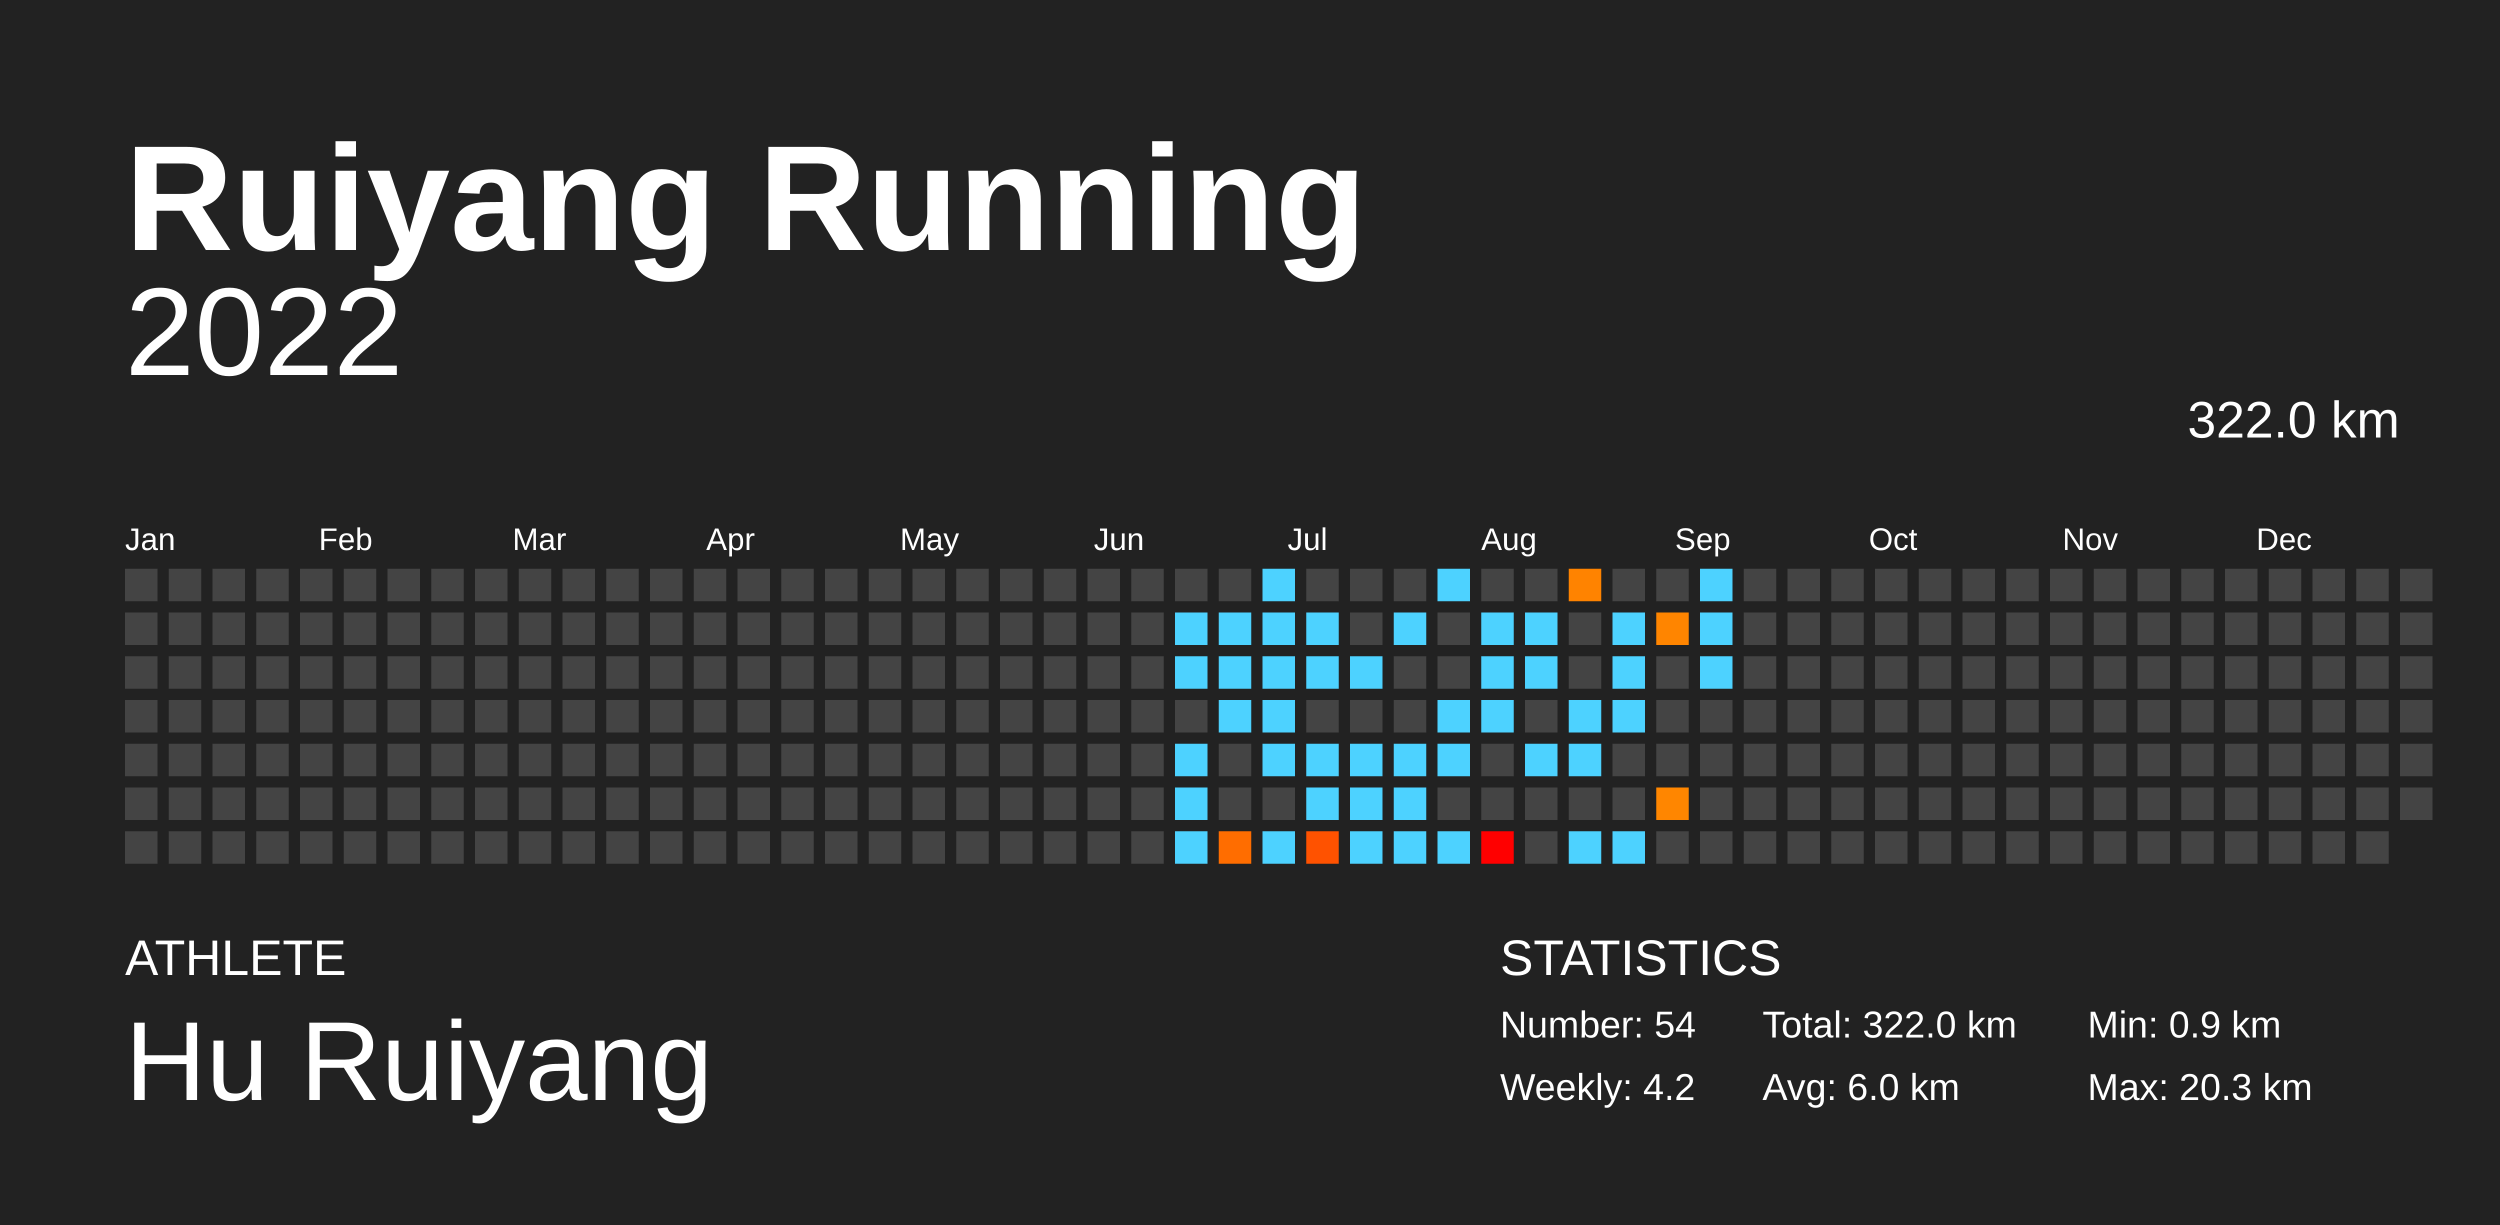
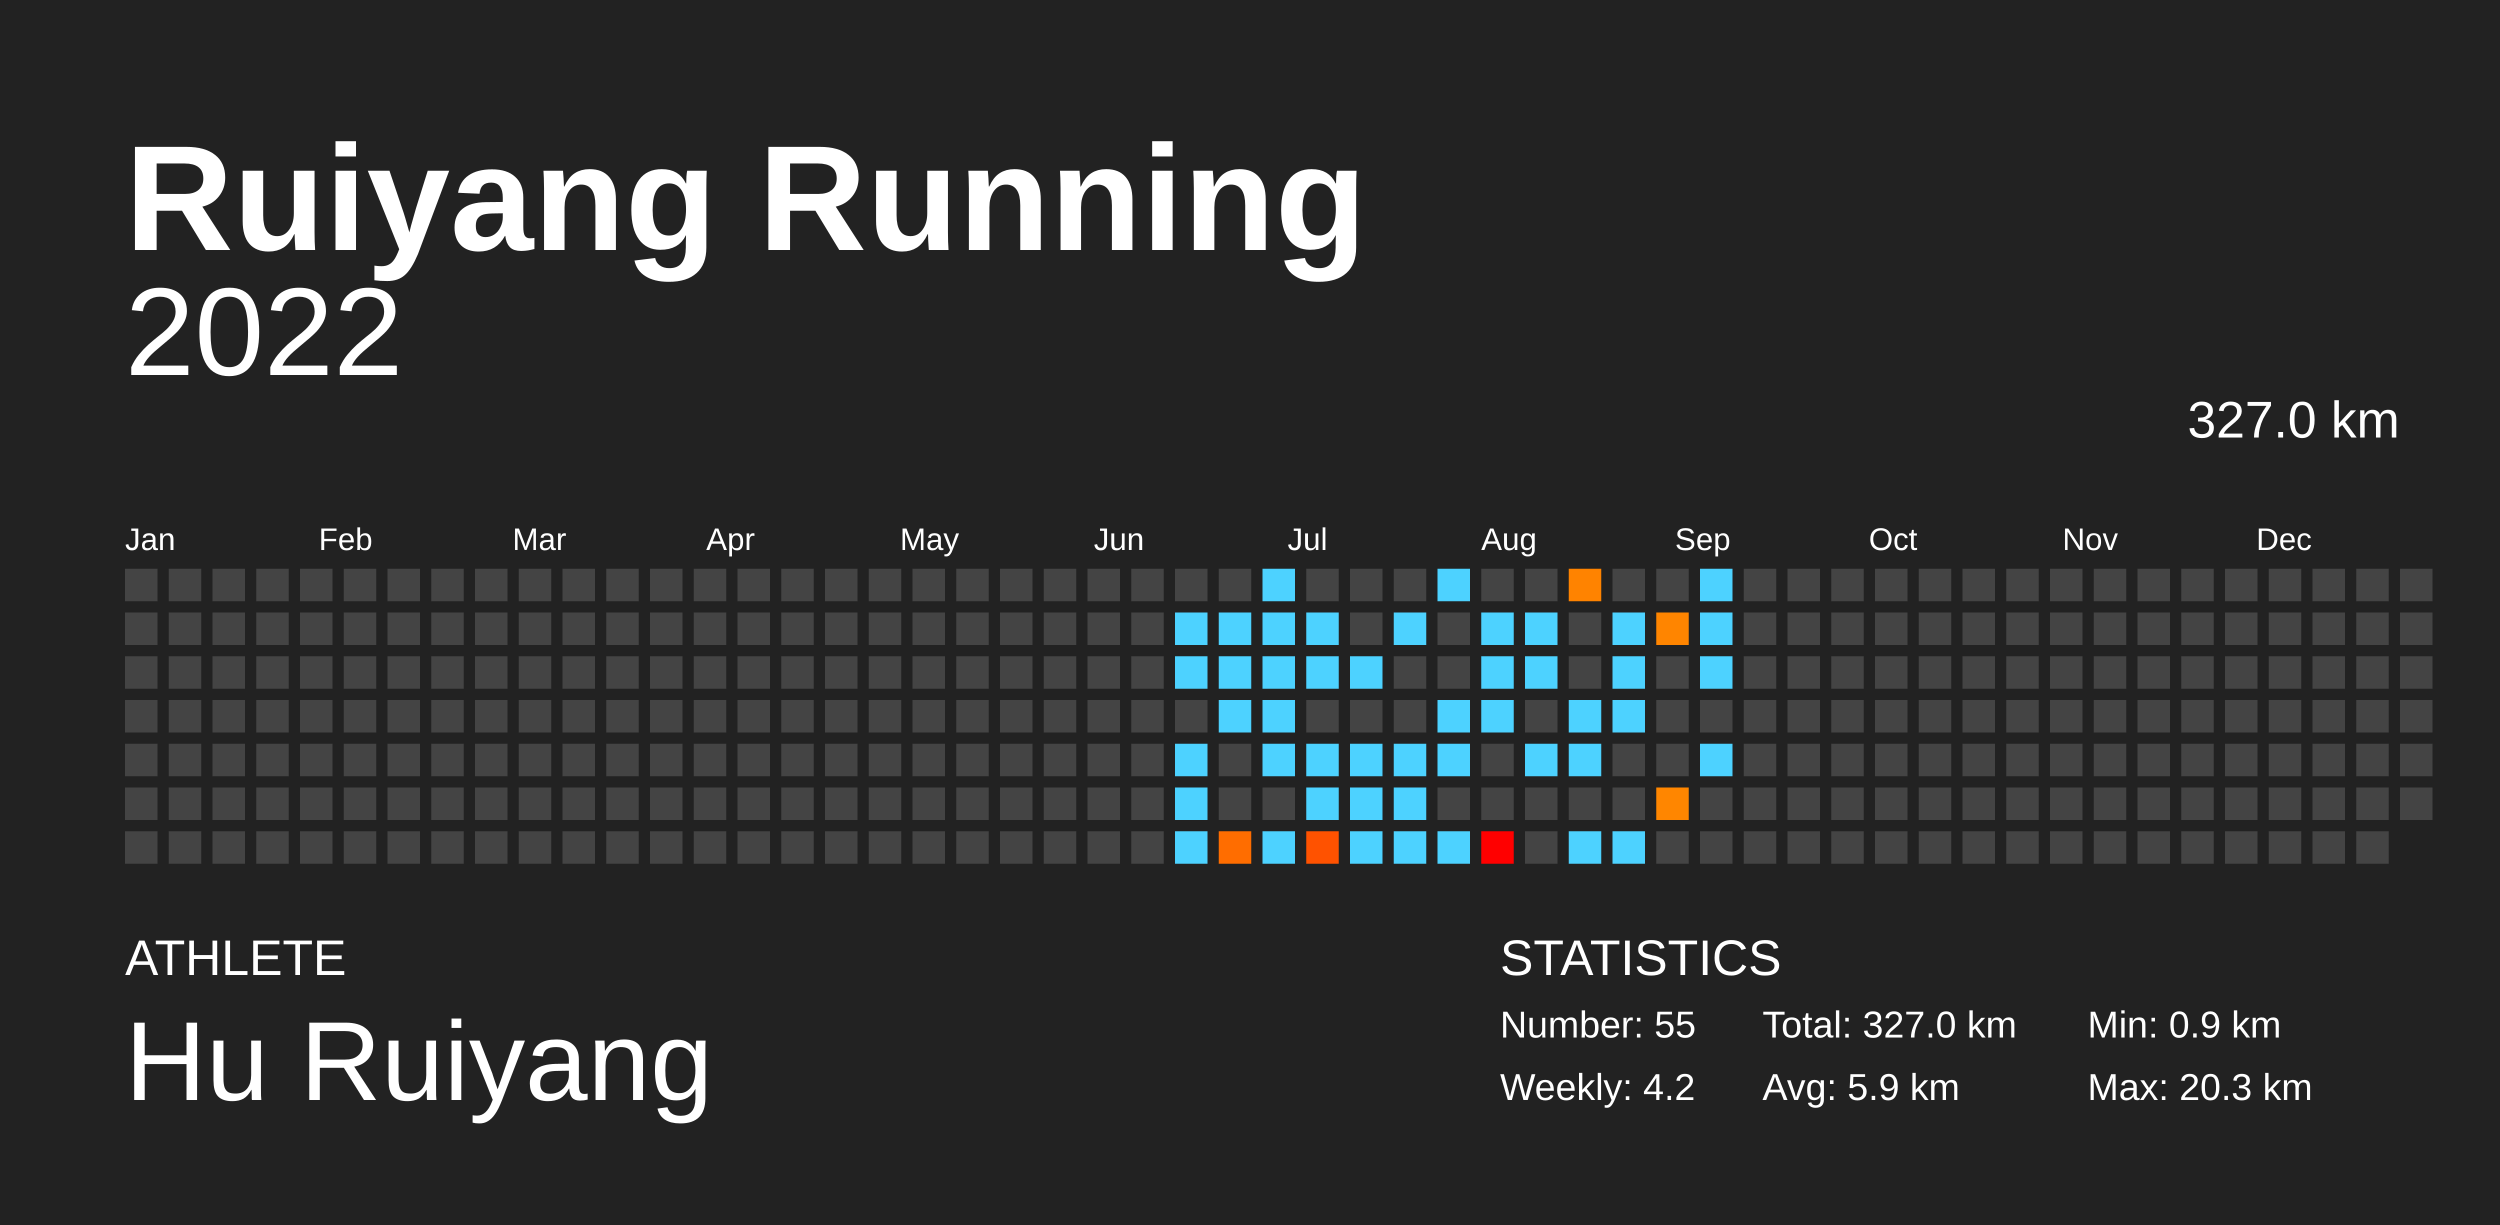
<svg xmlns="http://www.w3.org/2000/svg" baseProfile="full" height="98mm" version="1.1" viewBox="0,0,200,98" width="200mm">
  <defs />
  <rect fill="#222222" height="98" width="200" x="0" y="0" />
  <text fill="#FFFFFF" style="font-size:12px; font-family:Arial; font-weight:bold;" x="10" y="20">Ruiyang Running</text>
  <text fill="#FFFFFF" style="font-size:4px; font-family:Arial" x="10" y="78">ATHLETE</text>
  <text fill="#FFFFFF" style="font-size:9px; font-family:Arial" x="10" y="88">Hu Ruiyang</text>
  <text fill="#FFFFFF" style="font-size:4px; font-family:Arial" x="120" y="78">STATISTICS</text>
-   <text fill="#FFFFFF" style="font-size:3px; font-family:Arial" x="120" y="83">Number: 54</text>
+   <text fill="#FFFFFF" style="font-size:3px; font-family:Arial" x="120" y="83">Number: 55</text>
  <text fill="#FFFFFF" style="font-size:3px; font-family:Arial" x="120" y="88">Weekly: 4.2</text>
-   <text fill="#FFFFFF" style="font-size:3px; font-family:Arial" x="141" y="83">Total: 322.0 km</text>
-   <text fill="#FFFFFF" style="font-size:3px; font-family:Arial" x="141" y="88">Avg: 6.0 km</text>
+   <text fill="#FFFFFF" style="font-size:3px; font-family:Arial" x="141" y="83">Total: 327.0 km</text>
+   <text fill="#FFFFFF" style="font-size:3px; font-family:Arial" x="141" y="88">Avg: 5.9 km</text>
  <text fill="#FFFFFF" style="font-size:3px; font-family:Arial" x="167" y="83">Min: 0.9 km</text>
  <text fill="#FFFFFF" style="font-size:3px; font-family:Arial" x="167" y="88">Max: 20.3 km</text>
  <text alignment-baseline="hanging" fill="#FFFFFF" style="font-size:10.0px; font-family:Arial;" x="10" y="30">2022</text>
-   <text alignment-baseline="hanging" fill="#FFFFFF" style="font-size:4.125px; font-family:Arial;" x="175" y="35">322.0 km</text>
+   <text alignment-baseline="hanging" fill="#FFFFFF" style="font-size:4.125px; font-family:Arial;" x="175" y="35">327.0 km</text>
  <text fill="#FFFFFF" style="font-size:2.5px; font-family:Arial" x="10.0" y="44">Jan</text>
  <text fill="#FFFFFF" style="font-size:2.5px; font-family:Arial" x="25.5" y="44">Feb</text>
  <text fill="#FFFFFF" style="font-size:2.5px; font-family:Arial" x="41.0" y="44">Mar</text>
  <text fill="#FFFFFF" style="font-size:2.5px; font-family:Arial" x="56.5" y="44">Apr</text>
  <text fill="#FFFFFF" style="font-size:2.5px; font-family:Arial" x="72.0" y="44">May</text>
  <text fill="#FFFFFF" style="font-size:2.5px; font-family:Arial" x="87.5" y="44">Jun</text>
  <text fill="#FFFFFF" style="font-size:2.5px; font-family:Arial" x="103.0" y="44">Jul</text>
  <text fill="#FFFFFF" style="font-size:2.5px; font-family:Arial" x="118.5" y="44">Aug</text>
  <text fill="#FFFFFF" style="font-size:2.5px; font-family:Arial" x="134.0" y="44">Sep</text>
  <text fill="#FFFFFF" style="font-size:2.5px; font-family:Arial" x="149.5" y="44">Oct</text>
  <text fill="#FFFFFF" style="font-size:2.5px; font-family:Arial" x="165.0" y="44">Nov</text>
  <text fill="#FFFFFF" style="font-size:2.5px; font-family:Arial" x="180.5" y="44">Dec</text>
  <rect fill="#444444" height="2.6" width="2.6" x="10.0" y="45.5" />
  <rect fill="#444444" height="2.6" width="2.6" x="10.0" y="49.0" />
  <rect fill="#444444" height="2.6" width="2.6" x="10.0" y="52.5" />
  <rect fill="#444444" height="2.6" width="2.6" x="10.0" y="56.0" />
  <rect fill="#444444" height="2.6" width="2.6" x="10.0" y="59.5" />
  <rect fill="#444444" height="2.6" width="2.6" x="10.0" y="63.0" />
  <rect fill="#444444" height="2.6" width="2.6" x="10.0" y="66.5" />
  <rect fill="#444444" height="2.6" width="2.6" x="13.5" y="45.5" />
  <rect fill="#444444" height="2.6" width="2.6" x="13.5" y="49.0" />
  <rect fill="#444444" height="2.6" width="2.6" x="13.5" y="52.5" />
  <rect fill="#444444" height="2.6" width="2.6" x="13.5" y="56.0" />
  <rect fill="#444444" height="2.6" width="2.6" x="13.5" y="59.5" />
  <rect fill="#444444" height="2.6" width="2.6" x="13.5" y="63.0" />
  <rect fill="#444444" height="2.6" width="2.6" x="13.5" y="66.5" />
  <rect fill="#444444" height="2.6" width="2.6" x="17.0" y="45.5" />
  <rect fill="#444444" height="2.6" width="2.6" x="17.0" y="49.0" />
  <rect fill="#444444" height="2.6" width="2.6" x="17.0" y="52.5" />
  <rect fill="#444444" height="2.6" width="2.6" x="17.0" y="56.0" />
  <rect fill="#444444" height="2.6" width="2.6" x="17.0" y="59.5" />
  <rect fill="#444444" height="2.6" width="2.6" x="17.0" y="63.0" />
  <rect fill="#444444" height="2.6" width="2.6" x="17.0" y="66.5" />
  <rect fill="#444444" height="2.6" width="2.6" x="20.5" y="45.5" />
  <rect fill="#444444" height="2.6" width="2.6" x="20.5" y="49.0" />
  <rect fill="#444444" height="2.6" width="2.6" x="20.5" y="52.5" />
  <rect fill="#444444" height="2.6" width="2.6" x="20.5" y="56.0" />
  <rect fill="#444444" height="2.6" width="2.6" x="20.5" y="59.5" />
  <rect fill="#444444" height="2.6" width="2.6" x="20.5" y="63.0" />
  <rect fill="#444444" height="2.6" width="2.6" x="20.5" y="66.5" />
  <rect fill="#444444" height="2.6" width="2.6" x="24.0" y="45.5" />
  <rect fill="#444444" height="2.6" width="2.6" x="24.0" y="49.0" />
  <rect fill="#444444" height="2.6" width="2.6" x="24.0" y="52.5" />
  <rect fill="#444444" height="2.6" width="2.6" x="24.0" y="56.0" />
  <rect fill="#444444" height="2.6" width="2.6" x="24.0" y="59.5" />
  <rect fill="#444444" height="2.6" width="2.6" x="24.0" y="63.0" />
  <rect fill="#444444" height="2.6" width="2.6" x="24.0" y="66.5" />
  <rect fill="#444444" height="2.6" width="2.6" x="27.5" y="45.5" />
  <rect fill="#444444" height="2.6" width="2.6" x="27.5" y="49.0" />
  <rect fill="#444444" height="2.6" width="2.6" x="27.5" y="52.5" />
  <rect fill="#444444" height="2.6" width="2.6" x="27.5" y="56.0" />
  <rect fill="#444444" height="2.6" width="2.6" x="27.5" y="59.5" />
  <rect fill="#444444" height="2.6" width="2.6" x="27.5" y="63.0" />
  <rect fill="#444444" height="2.6" width="2.6" x="27.5" y="66.5" />
  <rect fill="#444444" height="2.6" width="2.6" x="31.0" y="45.5" />
  <rect fill="#444444" height="2.6" width="2.6" x="31.0" y="49.0" />
  <rect fill="#444444" height="2.6" width="2.6" x="31.0" y="52.5" />
  <rect fill="#444444" height="2.6" width="2.6" x="31.0" y="56.0" />
  <rect fill="#444444" height="2.6" width="2.6" x="31.0" y="59.5" />
  <rect fill="#444444" height="2.6" width="2.6" x="31.0" y="63.0" />
  <rect fill="#444444" height="2.6" width="2.6" x="31.0" y="66.5" />
  <rect fill="#444444" height="2.6" width="2.6" x="34.5" y="45.5" />
  <rect fill="#444444" height="2.6" width="2.6" x="34.5" y="49.0" />
  <rect fill="#444444" height="2.6" width="2.6" x="34.5" y="52.5" />
  <rect fill="#444444" height="2.6" width="2.6" x="34.5" y="56.0" />
  <rect fill="#444444" height="2.6" width="2.6" x="34.5" y="59.5" />
  <rect fill="#444444" height="2.6" width="2.6" x="34.5" y="63.0" />
  <rect fill="#444444" height="2.6" width="2.6" x="34.5" y="66.5" />
  <rect fill="#444444" height="2.6" width="2.6" x="38.0" y="45.5" />
  <rect fill="#444444" height="2.6" width="2.6" x="38.0" y="49.0" />
  <rect fill="#444444" height="2.6" width="2.6" x="38.0" y="52.5" />
  <rect fill="#444444" height="2.6" width="2.6" x="38.0" y="56.0" />
  <rect fill="#444444" height="2.6" width="2.6" x="38.0" y="59.5" />
  <rect fill="#444444" height="2.6" width="2.6" x="38.0" y="63.0" />
  <rect fill="#444444" height="2.6" width="2.6" x="38.0" y="66.5" />
  <rect fill="#444444" height="2.6" width="2.6" x="41.5" y="45.5" />
  <rect fill="#444444" height="2.6" width="2.6" x="41.5" y="49.0" />
  <rect fill="#444444" height="2.6" width="2.6" x="41.5" y="52.5" />
  <rect fill="#444444" height="2.6" width="2.6" x="41.5" y="56.0" />
  <rect fill="#444444" height="2.6" width="2.6" x="41.5" y="59.5" />
  <rect fill="#444444" height="2.6" width="2.6" x="41.5" y="63.0" />
  <rect fill="#444444" height="2.6" width="2.6" x="41.5" y="66.5" />
  <rect fill="#444444" height="2.6" width="2.6" x="45.0" y="45.5" />
  <rect fill="#444444" height="2.6" width="2.6" x="45.0" y="49.0" />
  <rect fill="#444444" height="2.6" width="2.6" x="45.0" y="52.5" />
  <rect fill="#444444" height="2.6" width="2.6" x="45.0" y="56.0" />
  <rect fill="#444444" height="2.6" width="2.6" x="45.0" y="59.5" />
  <rect fill="#444444" height="2.6" width="2.6" x="45.0" y="63.0" />
  <rect fill="#444444" height="2.6" width="2.6" x="45.0" y="66.5" />
  <rect fill="#444444" height="2.6" width="2.6" x="48.5" y="45.5" />
  <rect fill="#444444" height="2.6" width="2.6" x="48.5" y="49.0" />
  <rect fill="#444444" height="2.6" width="2.6" x="48.5" y="52.5" />
  <rect fill="#444444" height="2.6" width="2.6" x="48.5" y="56.0" />
  <rect fill="#444444" height="2.6" width="2.6" x="48.5" y="59.5" />
  <rect fill="#444444" height="2.6" width="2.6" x="48.5" y="63.0" />
  <rect fill="#444444" height="2.6" width="2.6" x="48.5" y="66.5" />
  <rect fill="#444444" height="2.6" width="2.6" x="52.0" y="45.5" />
  <rect fill="#444444" height="2.6" width="2.6" x="52.0" y="49.0" />
  <rect fill="#444444" height="2.6" width="2.6" x="52.0" y="52.5" />
  <rect fill="#444444" height="2.6" width="2.6" x="52.0" y="56.0" />
  <rect fill="#444444" height="2.6" width="2.6" x="52.0" y="59.5" />
  <rect fill="#444444" height="2.6" width="2.6" x="52.0" y="63.0" />
  <rect fill="#444444" height="2.6" width="2.6" x="52.0" y="66.5" />
  <rect fill="#444444" height="2.6" width="2.6" x="55.5" y="45.5" />
  <rect fill="#444444" height="2.6" width="2.6" x="55.5" y="49.0" />
  <rect fill="#444444" height="2.6" width="2.6" x="55.5" y="52.5" />
  <rect fill="#444444" height="2.6" width="2.6" x="55.5" y="56.0" />
  <rect fill="#444444" height="2.6" width="2.6" x="55.5" y="59.5" />
  <rect fill="#444444" height="2.6" width="2.6" x="55.5" y="63.0" />
  <rect fill="#444444" height="2.6" width="2.6" x="55.5" y="66.5" />
  <rect fill="#444444" height="2.6" width="2.6" x="59.0" y="45.5" />
  <rect fill="#444444" height="2.6" width="2.6" x="59.0" y="49.0" />
  <rect fill="#444444" height="2.6" width="2.6" x="59.0" y="52.5" />
  <rect fill="#444444" height="2.6" width="2.6" x="59.0" y="56.0" />
  <rect fill="#444444" height="2.6" width="2.6" x="59.0" y="59.5" />
  <rect fill="#444444" height="2.6" width="2.6" x="59.0" y="63.0" />
  <rect fill="#444444" height="2.6" width="2.6" x="59.0" y="66.5" />
  <rect fill="#444444" height="2.6" width="2.6" x="62.5" y="45.5" />
  <rect fill="#444444" height="2.6" width="2.6" x="62.5" y="49.0" />
  <rect fill="#444444" height="2.6" width="2.6" x="62.5" y="52.5" />
  <rect fill="#444444" height="2.6" width="2.6" x="62.5" y="56.0" />
  <rect fill="#444444" height="2.6" width="2.6" x="62.5" y="59.5" />
  <rect fill="#444444" height="2.6" width="2.6" x="62.5" y="63.0" />
  <rect fill="#444444" height="2.6" width="2.6" x="62.5" y="66.5" />
  <rect fill="#444444" height="2.6" width="2.6" x="66.0" y="45.5" />
  <rect fill="#444444" height="2.6" width="2.6" x="66.0" y="49.0" />
  <rect fill="#444444" height="2.6" width="2.6" x="66.0" y="52.5" />
  <rect fill="#444444" height="2.6" width="2.6" x="66.0" y="56.0" />
  <rect fill="#444444" height="2.6" width="2.6" x="66.0" y="59.5" />
  <rect fill="#444444" height="2.6" width="2.6" x="66.0" y="63.0" />
  <rect fill="#444444" height="2.6" width="2.6" x="66.0" y="66.5" />
  <rect fill="#444444" height="2.6" width="2.6" x="69.5" y="45.5" />
  <rect fill="#444444" height="2.6" width="2.6" x="69.5" y="49.0" />
  <rect fill="#444444" height="2.6" width="2.6" x="69.5" y="52.5" />
  <rect fill="#444444" height="2.6" width="2.6" x="69.5" y="56.0" />
  <rect fill="#444444" height="2.6" width="2.6" x="69.5" y="59.5" />
  <rect fill="#444444" height="2.6" width="2.6" x="69.5" y="63.0" />
  <rect fill="#444444" height="2.6" width="2.6" x="69.5" y="66.5" />
  <rect fill="#444444" height="2.6" width="2.6" x="73.0" y="45.5" />
  <rect fill="#444444" height="2.6" width="2.6" x="73.0" y="49.0" />
  <rect fill="#444444" height="2.6" width="2.6" x="73.0" y="52.5" />
  <rect fill="#444444" height="2.6" width="2.6" x="73.0" y="56.0" />
  <rect fill="#444444" height="2.6" width="2.6" x="73.0" y="59.5" />
  <rect fill="#444444" height="2.6" width="2.6" x="73.0" y="63.0" />
  <rect fill="#444444" height="2.6" width="2.6" x="73.0" y="66.5" />
  <rect fill="#444444" height="2.6" width="2.6" x="76.5" y="45.5" />
  <rect fill="#444444" height="2.6" width="2.6" x="76.5" y="49.0" />
  <rect fill="#444444" height="2.6" width="2.6" x="76.5" y="52.5" />
  <rect fill="#444444" height="2.6" width="2.6" x="76.5" y="56.0" />
  <rect fill="#444444" height="2.6" width="2.6" x="76.5" y="59.5" />
  <rect fill="#444444" height="2.6" width="2.6" x="76.5" y="63.0" />
  <rect fill="#444444" height="2.6" width="2.6" x="76.5" y="66.5" />
  <rect fill="#444444" height="2.6" width="2.6" x="80.0" y="45.5" />
  <rect fill="#444444" height="2.6" width="2.6" x="80.0" y="49.0" />
  <rect fill="#444444" height="2.6" width="2.6" x="80.0" y="52.5" />
  <rect fill="#444444" height="2.6" width="2.6" x="80.0" y="56.0" />
  <rect fill="#444444" height="2.6" width="2.6" x="80.0" y="59.5" />
  <rect fill="#444444" height="2.6" width="2.6" x="80.0" y="63.0" />
  <rect fill="#444444" height="2.6" width="2.6" x="80.0" y="66.5" />
  <rect fill="#444444" height="2.6" width="2.6" x="83.5" y="45.5" />
  <rect fill="#444444" height="2.6" width="2.6" x="83.5" y="49.0" />
  <rect fill="#444444" height="2.6" width="2.6" x="83.5" y="52.5" />
  <rect fill="#444444" height="2.6" width="2.6" x="83.5" y="56.0" />
  <rect fill="#444444" height="2.6" width="2.6" x="83.5" y="59.5" />
  <rect fill="#444444" height="2.6" width="2.6" x="83.5" y="63.0" />
  <rect fill="#444444" height="2.6" width="2.6" x="83.5" y="66.5" />
  <rect fill="#444444" height="2.6" width="2.6" x="87.0" y="45.5" />
  <rect fill="#444444" height="2.6" width="2.6" x="87.0" y="49.0" />
  <rect fill="#444444" height="2.6" width="2.6" x="87.0" y="52.5" />
  <rect fill="#444444" height="2.6" width="2.6" x="87.0" y="56.0" />
  <rect fill="#444444" height="2.6" width="2.6" x="87.0" y="59.5" />
  <rect fill="#444444" height="2.6" width="2.6" x="87.0" y="63.0" />
  <rect fill="#444444" height="2.6" width="2.6" x="87.0" y="66.5" />
  <rect fill="#444444" height="2.6" width="2.6" x="90.5" y="45.5" />
  <rect fill="#444444" height="2.6" width="2.6" x="90.5" y="49.0" />
  <rect fill="#444444" height="2.6" width="2.6" x="90.5" y="52.5" />
  <rect fill="#444444" height="2.6" width="2.6" x="90.5" y="56.0" />
  <rect fill="#444444" height="2.6" width="2.6" x="90.5" y="59.5" />
  <rect fill="#444444" height="2.6" width="2.6" x="90.5" y="63.0" />
  <rect fill="#444444" height="2.6" width="2.6" x="90.5" y="66.5" />
  <rect fill="#444444" height="2.6" width="2.6" x="94.0" y="45.5" />
  <rect fill="#4dd2ff" height="2.6" width="2.6" x="94.0" y="49.0" />
  <rect fill="#4dd2ff" height="2.6" width="2.6" x="94.0" y="52.5" />
  <rect fill="#444444" height="2.6" width="2.6" x="94.0" y="56.0" />
  <rect fill="#4dd2ff" height="2.6" width="2.6" x="94.0" y="59.5" />
  <rect fill="#4dd2ff" height="2.6" width="2.6" x="94.0" y="63.0" />
  <rect fill="#4dd2ff" height="2.6" width="2.6" x="94.0" y="66.5" />
  <rect fill="#444444" height="2.6" width="2.6" x="97.5" y="45.5" />
  <rect fill="#4dd2ff" height="2.6" width="2.6" x="97.5" y="49.0" />
  <rect fill="#4dd2ff" height="2.6" width="2.6" x="97.5" y="52.5" />
  <rect fill="#4dd2ff" height="2.6" width="2.6" x="97.5" y="56.0" />
  <rect fill="#444444" height="2.6" width="2.6" x="97.5" y="59.5" />
  <rect fill="#444444" height="2.6" width="2.6" x="97.5" y="63.0" />
  <rect fill="#ff6d00" height="2.6" width="2.6" x="97.5" y="66.5" />
  <rect fill="#4dd2ff" height="2.6" width="2.6" x="101.0" y="45.5" />
  <rect fill="#4dd2ff" height="2.6" width="2.6" x="101.0" y="49.0" />
  <rect fill="#4dd2ff" height="2.6" width="2.6" x="101.0" y="52.5" />
  <rect fill="#4dd2ff" height="2.6" width="2.6" x="101.0" y="56.0" />
  <rect fill="#4dd2ff" height="2.6" width="2.6" x="101.0" y="59.5" />
  <rect fill="#444444" height="2.6" width="2.6" x="101.0" y="63.0" />
  <rect fill="#4dd2ff" height="2.6" width="2.6" x="101.0" y="66.5" />
  <rect fill="#444444" height="2.6" width="2.6" x="104.5" y="45.5" />
  <rect fill="#4dd2ff" height="2.6" width="2.6" x="104.5" y="49.0" />
  <rect fill="#4dd2ff" height="2.6" width="2.6" x="104.5" y="52.5" />
  <rect fill="#444444" height="2.6" width="2.6" x="104.5" y="56.0" />
  <rect fill="#4dd2ff" height="2.6" width="2.6" x="104.5" y="59.5" />
  <rect fill="#4dd2ff" height="2.6" width="2.6" x="104.5" y="63.0" />
  <rect fill="#ff5200" height="2.6" width="2.6" x="104.5" y="66.5" />
  <rect fill="#444444" height="2.6" width="2.6" x="108.0" y="45.5" />
  <rect fill="#444444" height="2.6" width="2.6" x="108.0" y="49.0" />
  <rect fill="#4dd2ff" height="2.6" width="2.6" x="108.0" y="52.5" />
  <rect fill="#444444" height="2.6" width="2.6" x="108.0" y="56.0" />
  <rect fill="#4dd2ff" height="2.6" width="2.6" x="108.0" y="59.5" />
  <rect fill="#4dd2ff" height="2.6" width="2.6" x="108.0" y="63.0" />
  <rect fill="#4dd2ff" height="2.6" width="2.6" x="108.0" y="66.5" />
  <rect fill="#444444" height="2.6" width="2.6" x="111.5" y="45.5" />
  <rect fill="#4dd2ff" height="2.6" width="2.6" x="111.5" y="49.0" />
  <rect fill="#444444" height="2.6" width="2.6" x="111.5" y="52.5" />
  <rect fill="#444444" height="2.6" width="2.6" x="111.5" y="56.0" />
  <rect fill="#4dd2ff" height="2.6" width="2.6" x="111.5" y="59.5" />
  <rect fill="#4dd2ff" height="2.6" width="2.6" x="111.5" y="63.0" />
  <rect fill="#4dd2ff" height="2.6" width="2.6" x="111.5" y="66.5" />
  <rect fill="#4dd2ff" height="2.6" width="2.6" x="115.0" y="45.5" />
  <rect fill="#444444" height="2.6" width="2.6" x="115.0" y="49.0" />
  <rect fill="#444444" height="2.6" width="2.6" x="115.0" y="52.5" />
  <rect fill="#4dd2ff" height="2.6" width="2.6" x="115.0" y="56.0" />
  <rect fill="#4dd2ff" height="2.6" width="2.6" x="115.0" y="59.5" />
  <rect fill="#444444" height="2.6" width="2.6" x="115.0" y="63.0" />
  <rect fill="#4dd2ff" height="2.6" width="2.6" x="115.0" y="66.5" />
  <rect fill="#444444" height="2.6" width="2.6" x="118.5" y="45.5" />
  <rect fill="#4dd2ff" height="2.6" width="2.6" x="118.5" y="49.0" />
  <rect fill="#4dd2ff" height="2.6" width="2.6" x="118.5" y="52.5" />
  <rect fill="#4dd2ff" height="2.6" width="2.6" x="118.5" y="56.0" />
  <rect fill="#444444" height="2.6" width="2.6" x="118.5" y="59.5" />
  <rect fill="#444444" height="2.6" width="2.6" x="118.5" y="63.0" />
  <rect fill="red" height="2.6" width="2.6" x="118.5" y="66.5" />
  <rect fill="#444444" height="2.6" width="2.6" x="122.0" y="45.5" />
  <rect fill="#4dd2ff" height="2.6" width="2.6" x="122.0" y="49.0" />
  <rect fill="#4dd2ff" height="2.6" width="2.6" x="122.0" y="52.5" />
  <rect fill="#444444" height="2.6" width="2.6" x="122.0" y="56.0" />
  <rect fill="#4dd2ff" height="2.6" width="2.6" x="122.0" y="59.5" />
  <rect fill="#444444" height="2.6" width="2.6" x="122.0" y="63.0" />
  <rect fill="#444444" height="2.6" width="2.6" x="122.0" y="66.5" />
  <rect fill="#ff8300" height="2.6" width="2.6" x="125.5" y="45.5" />
  <rect fill="#444444" height="2.6" width="2.6" x="125.5" y="49.0" />
  <rect fill="#444444" height="2.6" width="2.6" x="125.5" y="52.5" />
  <rect fill="#4dd2ff" height="2.6" width="2.6" x="125.5" y="56.0" />
  <rect fill="#4dd2ff" height="2.6" width="2.6" x="125.5" y="59.5" />
  <rect fill="#444444" height="2.6" width="2.6" x="125.5" y="63.0" />
  <rect fill="#4dd2ff" height="2.6" width="2.6" x="125.5" y="66.5" />
  <rect fill="#444444" height="2.6" width="2.6" x="129.0" y="45.5" />
  <rect fill="#4dd2ff" height="2.6" width="2.6" x="129.0" y="49.0" />
  <rect fill="#4dd2ff" height="2.6" width="2.6" x="129.0" y="52.5" />
  <rect fill="#4dd2ff" height="2.6" width="2.6" x="129.0" y="56.0" />
  <rect fill="#444444" height="2.6" width="2.6" x="129.0" y="59.5" />
  <rect fill="#444444" height="2.6" width="2.6" x="129.0" y="63.0" />
  <rect fill="#4dd2ff" height="2.6" width="2.6" x="129.0" y="66.5" />
  <rect fill="#444444" height="2.6" width="2.6" x="132.5" y="45.5" />
  <rect fill="#ff8500" height="2.6" width="2.6" x="132.5" y="49.0" />
  <rect fill="#444444" height="2.6" width="2.6" x="132.5" y="52.5" />
  <rect fill="#444444" height="2.6" width="2.6" x="132.5" y="56.0" />
  <rect fill="#444444" height="2.6" width="2.6" x="132.5" y="59.5" />
  <rect fill="#ff8600" height="2.6" width="2.6" x="132.5" y="63.0" />
  <rect fill="#444444" height="2.6" width="2.6" x="132.5" y="66.5" />
  <rect fill="#4dd2ff" height="2.6" width="2.6" x="136.0" y="45.5" />
  <rect fill="#4dd2ff" height="2.6" width="2.6" x="136.0" y="49.0" />
  <rect fill="#4dd2ff" height="2.6" width="2.6" x="136.0" y="52.5" />
  <rect fill="#444444" height="2.6" width="2.6" x="136.0" y="56.0" />
-   <rect fill="#444444" height="2.6" width="2.6" x="136.0" y="59.5" />
+   <rect fill="#4dd2ff" height="2.6" width="2.6" x="136.0" y="59.5" />
  <rect fill="#444444" height="2.6" width="2.6" x="136.0" y="63.0" />
  <rect fill="#444444" height="2.6" width="2.6" x="136.0" y="66.5" />
  <rect fill="#444444" height="2.6" width="2.6" x="139.5" y="45.5" />
  <rect fill="#444444" height="2.6" width="2.6" x="139.5" y="49.0" />
  <rect fill="#444444" height="2.6" width="2.6" x="139.5" y="52.5" />
  <rect fill="#444444" height="2.6" width="2.6" x="139.5" y="56.0" />
  <rect fill="#444444" height="2.6" width="2.6" x="139.5" y="59.5" />
  <rect fill="#444444" height="2.6" width="2.6" x="139.5" y="63.0" />
  <rect fill="#444444" height="2.6" width="2.6" x="139.5" y="66.5" />
  <rect fill="#444444" height="2.6" width="2.6" x="143.0" y="45.5" />
  <rect fill="#444444" height="2.6" width="2.6" x="143.0" y="49.0" />
  <rect fill="#444444" height="2.6" width="2.6" x="143.0" y="52.5" />
  <rect fill="#444444" height="2.6" width="2.6" x="143.0" y="56.0" />
  <rect fill="#444444" height="2.6" width="2.6" x="143.0" y="59.5" />
  <rect fill="#444444" height="2.6" width="2.6" x="143.0" y="63.0" />
  <rect fill="#444444" height="2.6" width="2.6" x="143.0" y="66.5" />
  <rect fill="#444444" height="2.6" width="2.6" x="146.5" y="45.5" />
  <rect fill="#444444" height="2.6" width="2.6" x="146.5" y="49.0" />
  <rect fill="#444444" height="2.6" width="2.6" x="146.5" y="52.5" />
  <rect fill="#444444" height="2.6" width="2.6" x="146.5" y="56.0" />
  <rect fill="#444444" height="2.6" width="2.6" x="146.5" y="59.5" />
  <rect fill="#444444" height="2.6" width="2.6" x="146.5" y="63.0" />
  <rect fill="#444444" height="2.6" width="2.6" x="146.5" y="66.5" />
  <rect fill="#444444" height="2.6" width="2.6" x="150.0" y="45.5" />
  <rect fill="#444444" height="2.6" width="2.6" x="150.0" y="49.0" />
  <rect fill="#444444" height="2.6" width="2.6" x="150.0" y="52.5" />
  <rect fill="#444444" height="2.6" width="2.6" x="150.0" y="56.0" />
  <rect fill="#444444" height="2.6" width="2.6" x="150.0" y="59.5" />
  <rect fill="#444444" height="2.6" width="2.6" x="150.0" y="63.0" />
  <rect fill="#444444" height="2.6" width="2.6" x="150.0" y="66.5" />
  <rect fill="#444444" height="2.6" width="2.6" x="153.5" y="45.5" />
  <rect fill="#444444" height="2.6" width="2.6" x="153.5" y="49.0" />
  <rect fill="#444444" height="2.6" width="2.6" x="153.5" y="52.5" />
  <rect fill="#444444" height="2.6" width="2.6" x="153.5" y="56.0" />
  <rect fill="#444444" height="2.6" width="2.6" x="153.5" y="59.5" />
  <rect fill="#444444" height="2.6" width="2.6" x="153.5" y="63.0" />
  <rect fill="#444444" height="2.6" width="2.6" x="153.5" y="66.5" />
  <rect fill="#444444" height="2.6" width="2.6" x="157.0" y="45.5" />
  <rect fill="#444444" height="2.6" width="2.6" x="157.0" y="49.0" />
  <rect fill="#444444" height="2.6" width="2.6" x="157.0" y="52.5" />
  <rect fill="#444444" height="2.6" width="2.6" x="157.0" y="56.0" />
  <rect fill="#444444" height="2.6" width="2.6" x="157.0" y="59.5" />
  <rect fill="#444444" height="2.6" width="2.6" x="157.0" y="63.0" />
  <rect fill="#444444" height="2.6" width="2.6" x="157.0" y="66.5" />
  <rect fill="#444444" height="2.6" width="2.6" x="160.5" y="45.5" />
  <rect fill="#444444" height="2.6" width="2.6" x="160.5" y="49.0" />
  <rect fill="#444444" height="2.6" width="2.6" x="160.5" y="52.5" />
  <rect fill="#444444" height="2.6" width="2.6" x="160.5" y="56.0" />
  <rect fill="#444444" height="2.6" width="2.6" x="160.5" y="59.5" />
  <rect fill="#444444" height="2.6" width="2.6" x="160.5" y="63.0" />
  <rect fill="#444444" height="2.6" width="2.6" x="160.5" y="66.5" />
  <rect fill="#444444" height="2.6" width="2.6" x="164.0" y="45.5" />
  <rect fill="#444444" height="2.6" width="2.6" x="164.0" y="49.0" />
  <rect fill="#444444" height="2.6" width="2.6" x="164.0" y="52.5" />
  <rect fill="#444444" height="2.6" width="2.6" x="164.0" y="56.0" />
  <rect fill="#444444" height="2.6" width="2.6" x="164.0" y="59.5" />
  <rect fill="#444444" height="2.6" width="2.6" x="164.0" y="63.0" />
  <rect fill="#444444" height="2.6" width="2.6" x="164.0" y="66.5" />
  <rect fill="#444444" height="2.6" width="2.6" x="167.5" y="45.5" />
  <rect fill="#444444" height="2.6" width="2.6" x="167.5" y="49.0" />
  <rect fill="#444444" height="2.6" width="2.6" x="167.5" y="52.5" />
  <rect fill="#444444" height="2.6" width="2.6" x="167.5" y="56.0" />
  <rect fill="#444444" height="2.6" width="2.6" x="167.5" y="59.5" />
  <rect fill="#444444" height="2.6" width="2.6" x="167.5" y="63.0" />
  <rect fill="#444444" height="2.6" width="2.6" x="167.5" y="66.5" />
  <rect fill="#444444" height="2.6" width="2.6" x="171.0" y="45.5" />
  <rect fill="#444444" height="2.6" width="2.6" x="171.0" y="49.0" />
  <rect fill="#444444" height="2.6" width="2.6" x="171.0" y="52.5" />
  <rect fill="#444444" height="2.6" width="2.6" x="171.0" y="56.0" />
  <rect fill="#444444" height="2.6" width="2.6" x="171.0" y="59.5" />
  <rect fill="#444444" height="2.6" width="2.6" x="171.0" y="63.0" />
  <rect fill="#444444" height="2.6" width="2.6" x="171.0" y="66.5" />
  <rect fill="#444444" height="2.6" width="2.6" x="174.5" y="45.5" />
  <rect fill="#444444" height="2.6" width="2.6" x="174.5" y="49.0" />
  <rect fill="#444444" height="2.6" width="2.6" x="174.5" y="52.5" />
  <rect fill="#444444" height="2.6" width="2.6" x="174.5" y="56.0" />
  <rect fill="#444444" height="2.6" width="2.6" x="174.5" y="59.5" />
  <rect fill="#444444" height="2.6" width="2.6" x="174.5" y="63.0" />
  <rect fill="#444444" height="2.6" width="2.6" x="174.5" y="66.5" />
  <rect fill="#444444" height="2.6" width="2.6" x="178.0" y="45.5" />
  <rect fill="#444444" height="2.6" width="2.6" x="178.0" y="49.0" />
  <rect fill="#444444" height="2.6" width="2.6" x="178.0" y="52.5" />
  <rect fill="#444444" height="2.6" width="2.6" x="178.0" y="56.0" />
  <rect fill="#444444" height="2.6" width="2.6" x="178.0" y="59.5" />
  <rect fill="#444444" height="2.6" width="2.6" x="178.0" y="63.0" />
  <rect fill="#444444" height="2.6" width="2.6" x="178.0" y="66.5" />
  <rect fill="#444444" height="2.6" width="2.6" x="181.5" y="45.5" />
  <rect fill="#444444" height="2.6" width="2.6" x="181.5" y="49.0" />
  <rect fill="#444444" height="2.6" width="2.6" x="181.5" y="52.5" />
  <rect fill="#444444" height="2.6" width="2.6" x="181.5" y="56.0" />
  <rect fill="#444444" height="2.6" width="2.6" x="181.5" y="59.5" />
  <rect fill="#444444" height="2.6" width="2.6" x="181.5" y="63.0" />
  <rect fill="#444444" height="2.6" width="2.6" x="181.5" y="66.5" />
  <rect fill="#444444" height="2.6" width="2.6" x="185.0" y="45.5" />
  <rect fill="#444444" height="2.6" width="2.6" x="185.0" y="49.0" />
  <rect fill="#444444" height="2.6" width="2.6" x="185.0" y="52.5" />
  <rect fill="#444444" height="2.6" width="2.6" x="185.0" y="56.0" />
  <rect fill="#444444" height="2.6" width="2.6" x="185.0" y="59.5" />
  <rect fill="#444444" height="2.6" width="2.6" x="185.0" y="63.0" />
  <rect fill="#444444" height="2.6" width="2.6" x="185.0" y="66.5" />
  <rect fill="#444444" height="2.6" width="2.6" x="188.5" y="45.5" />
  <rect fill="#444444" height="2.6" width="2.6" x="188.5" y="49.0" />
  <rect fill="#444444" height="2.6" width="2.6" x="188.5" y="52.5" />
  <rect fill="#444444" height="2.6" width="2.6" x="188.5" y="56.0" />
  <rect fill="#444444" height="2.6" width="2.6" x="188.5" y="59.5" />
  <rect fill="#444444" height="2.6" width="2.6" x="188.5" y="63.0" />
  <rect fill="#444444" height="2.6" width="2.6" x="188.5" y="66.5" />
  <rect fill="#444444" height="2.6" width="2.6" x="192.0" y="45.5" />
  <rect fill="#444444" height="2.6" width="2.6" x="192.0" y="49.0" />
  <rect fill="#444444" height="2.6" width="2.6" x="192.0" y="52.5" />
  <rect fill="#444444" height="2.6" width="2.6" x="192.0" y="56.0" />
  <rect fill="#444444" height="2.6" width="2.6" x="192.0" y="59.5" />
  <rect fill="#444444" height="2.6" width="2.6" x="192.0" y="63.0" />
</svg>
